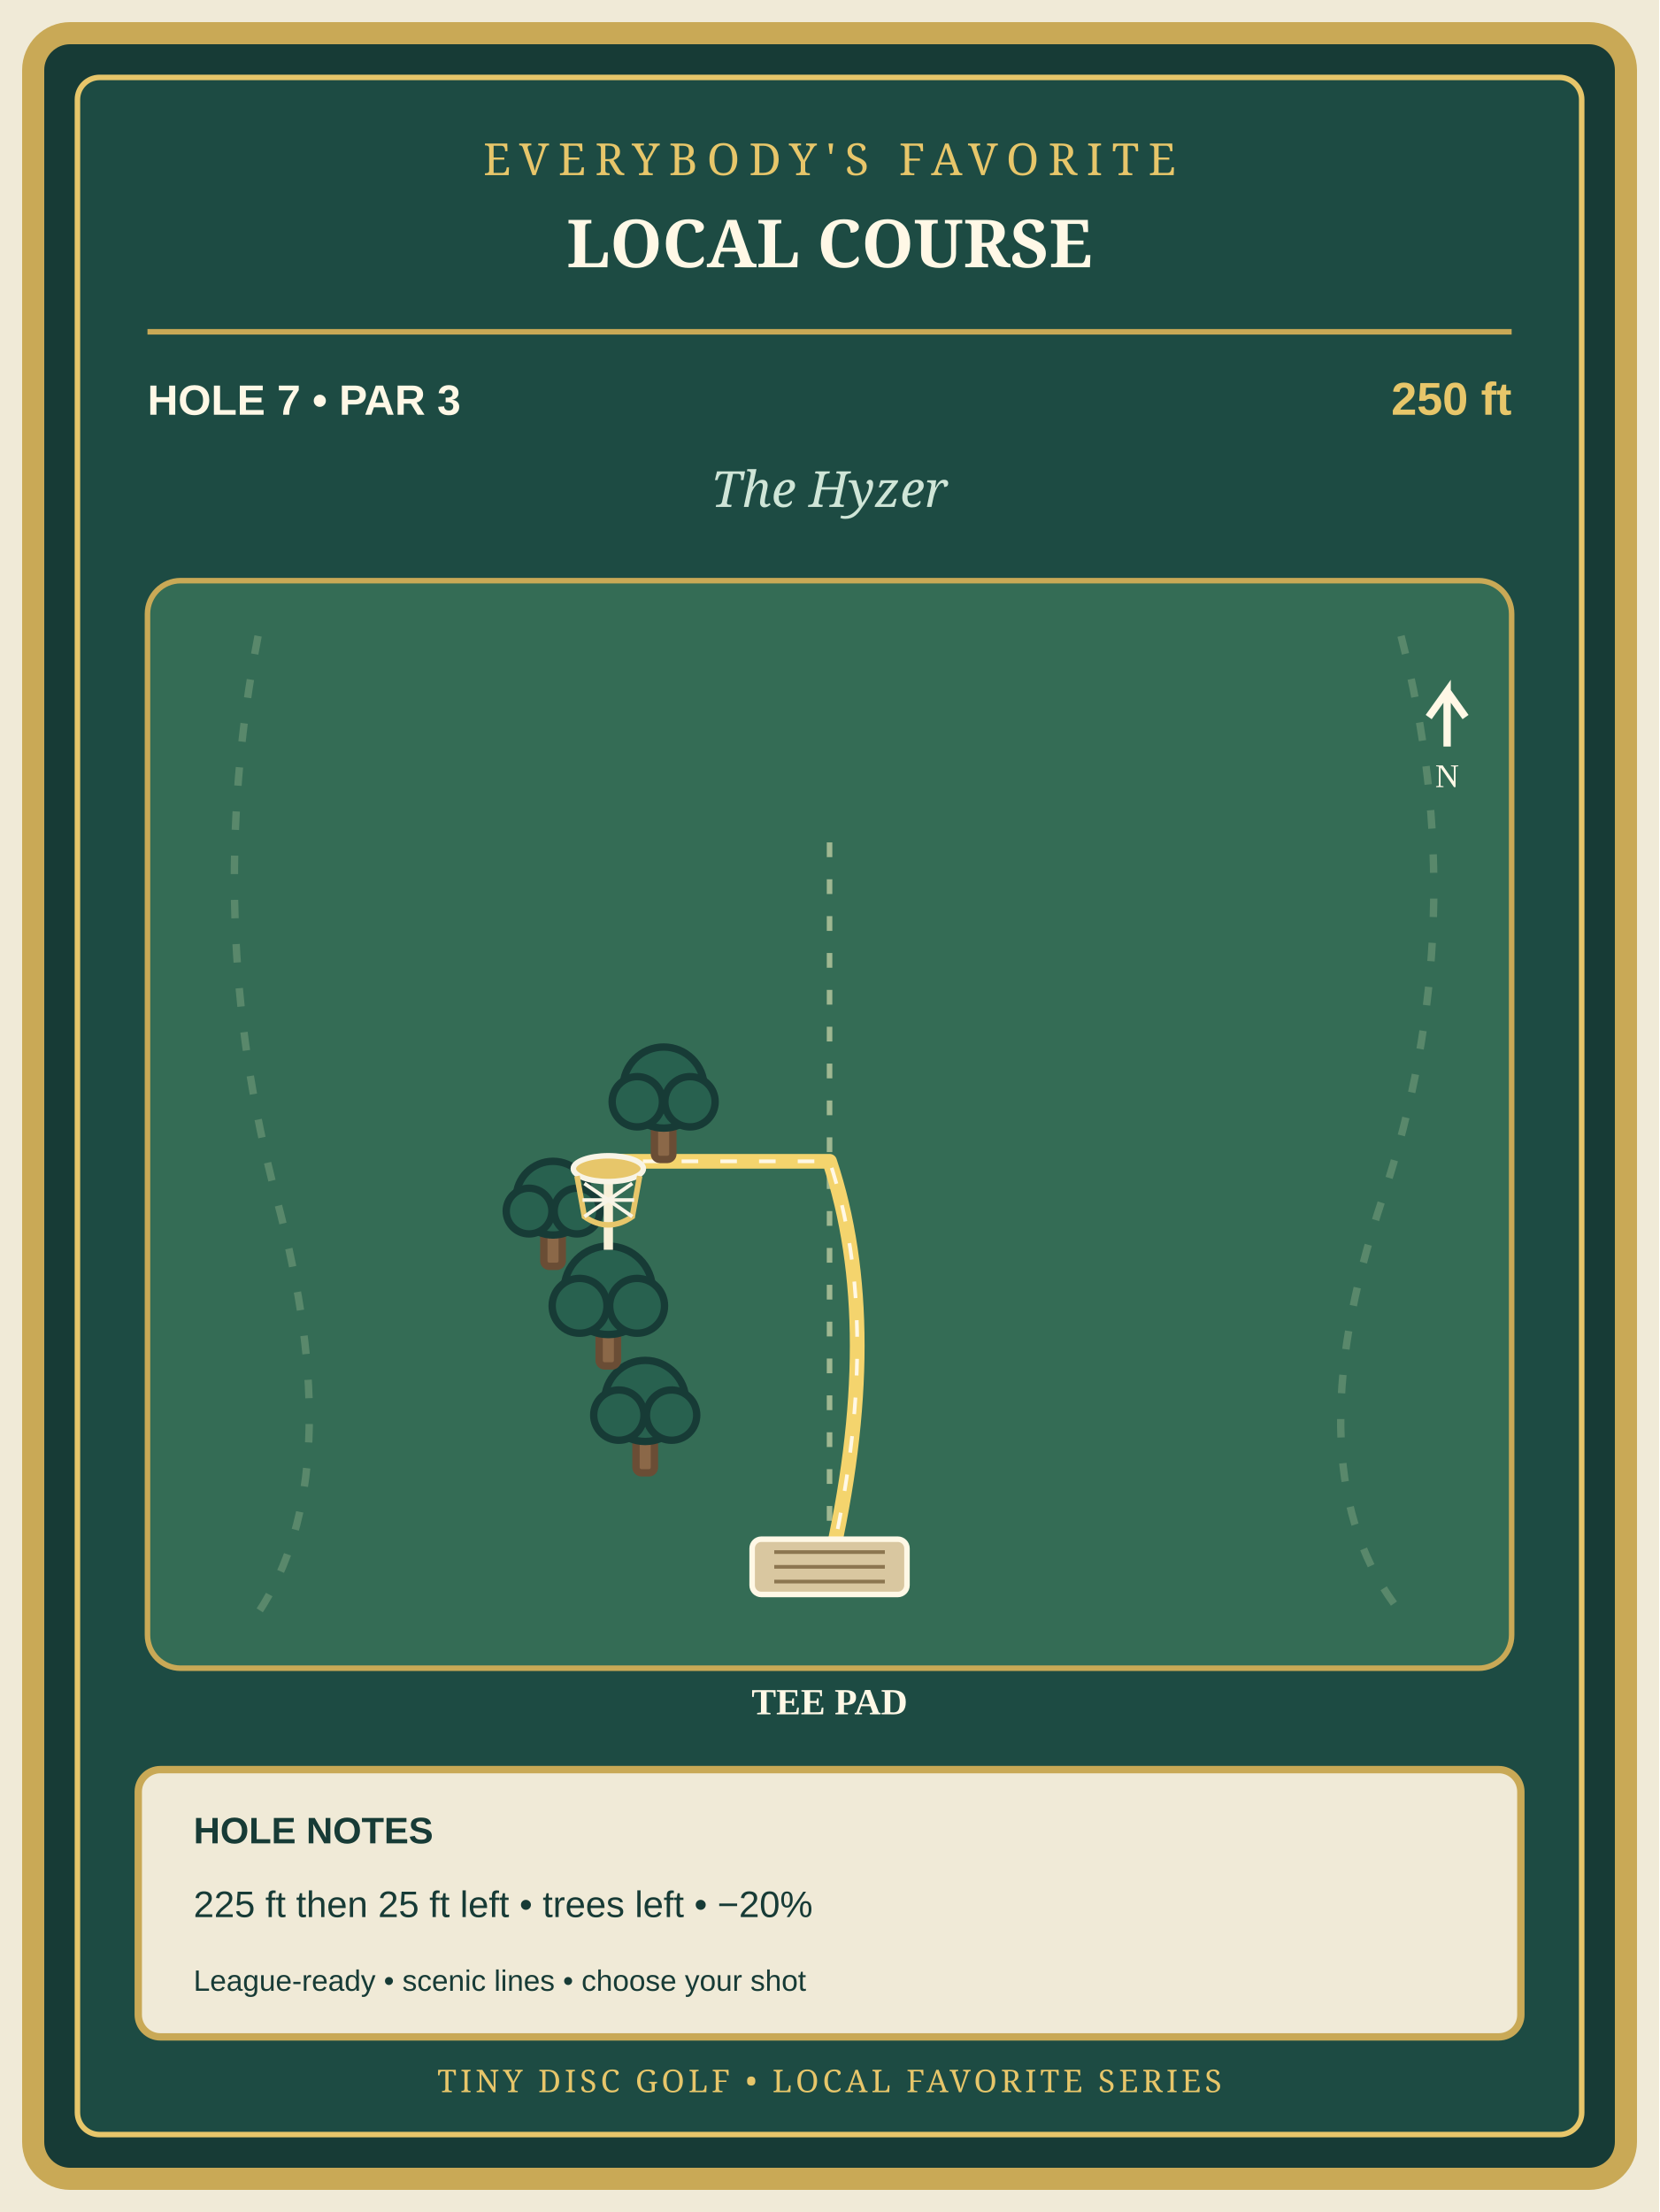
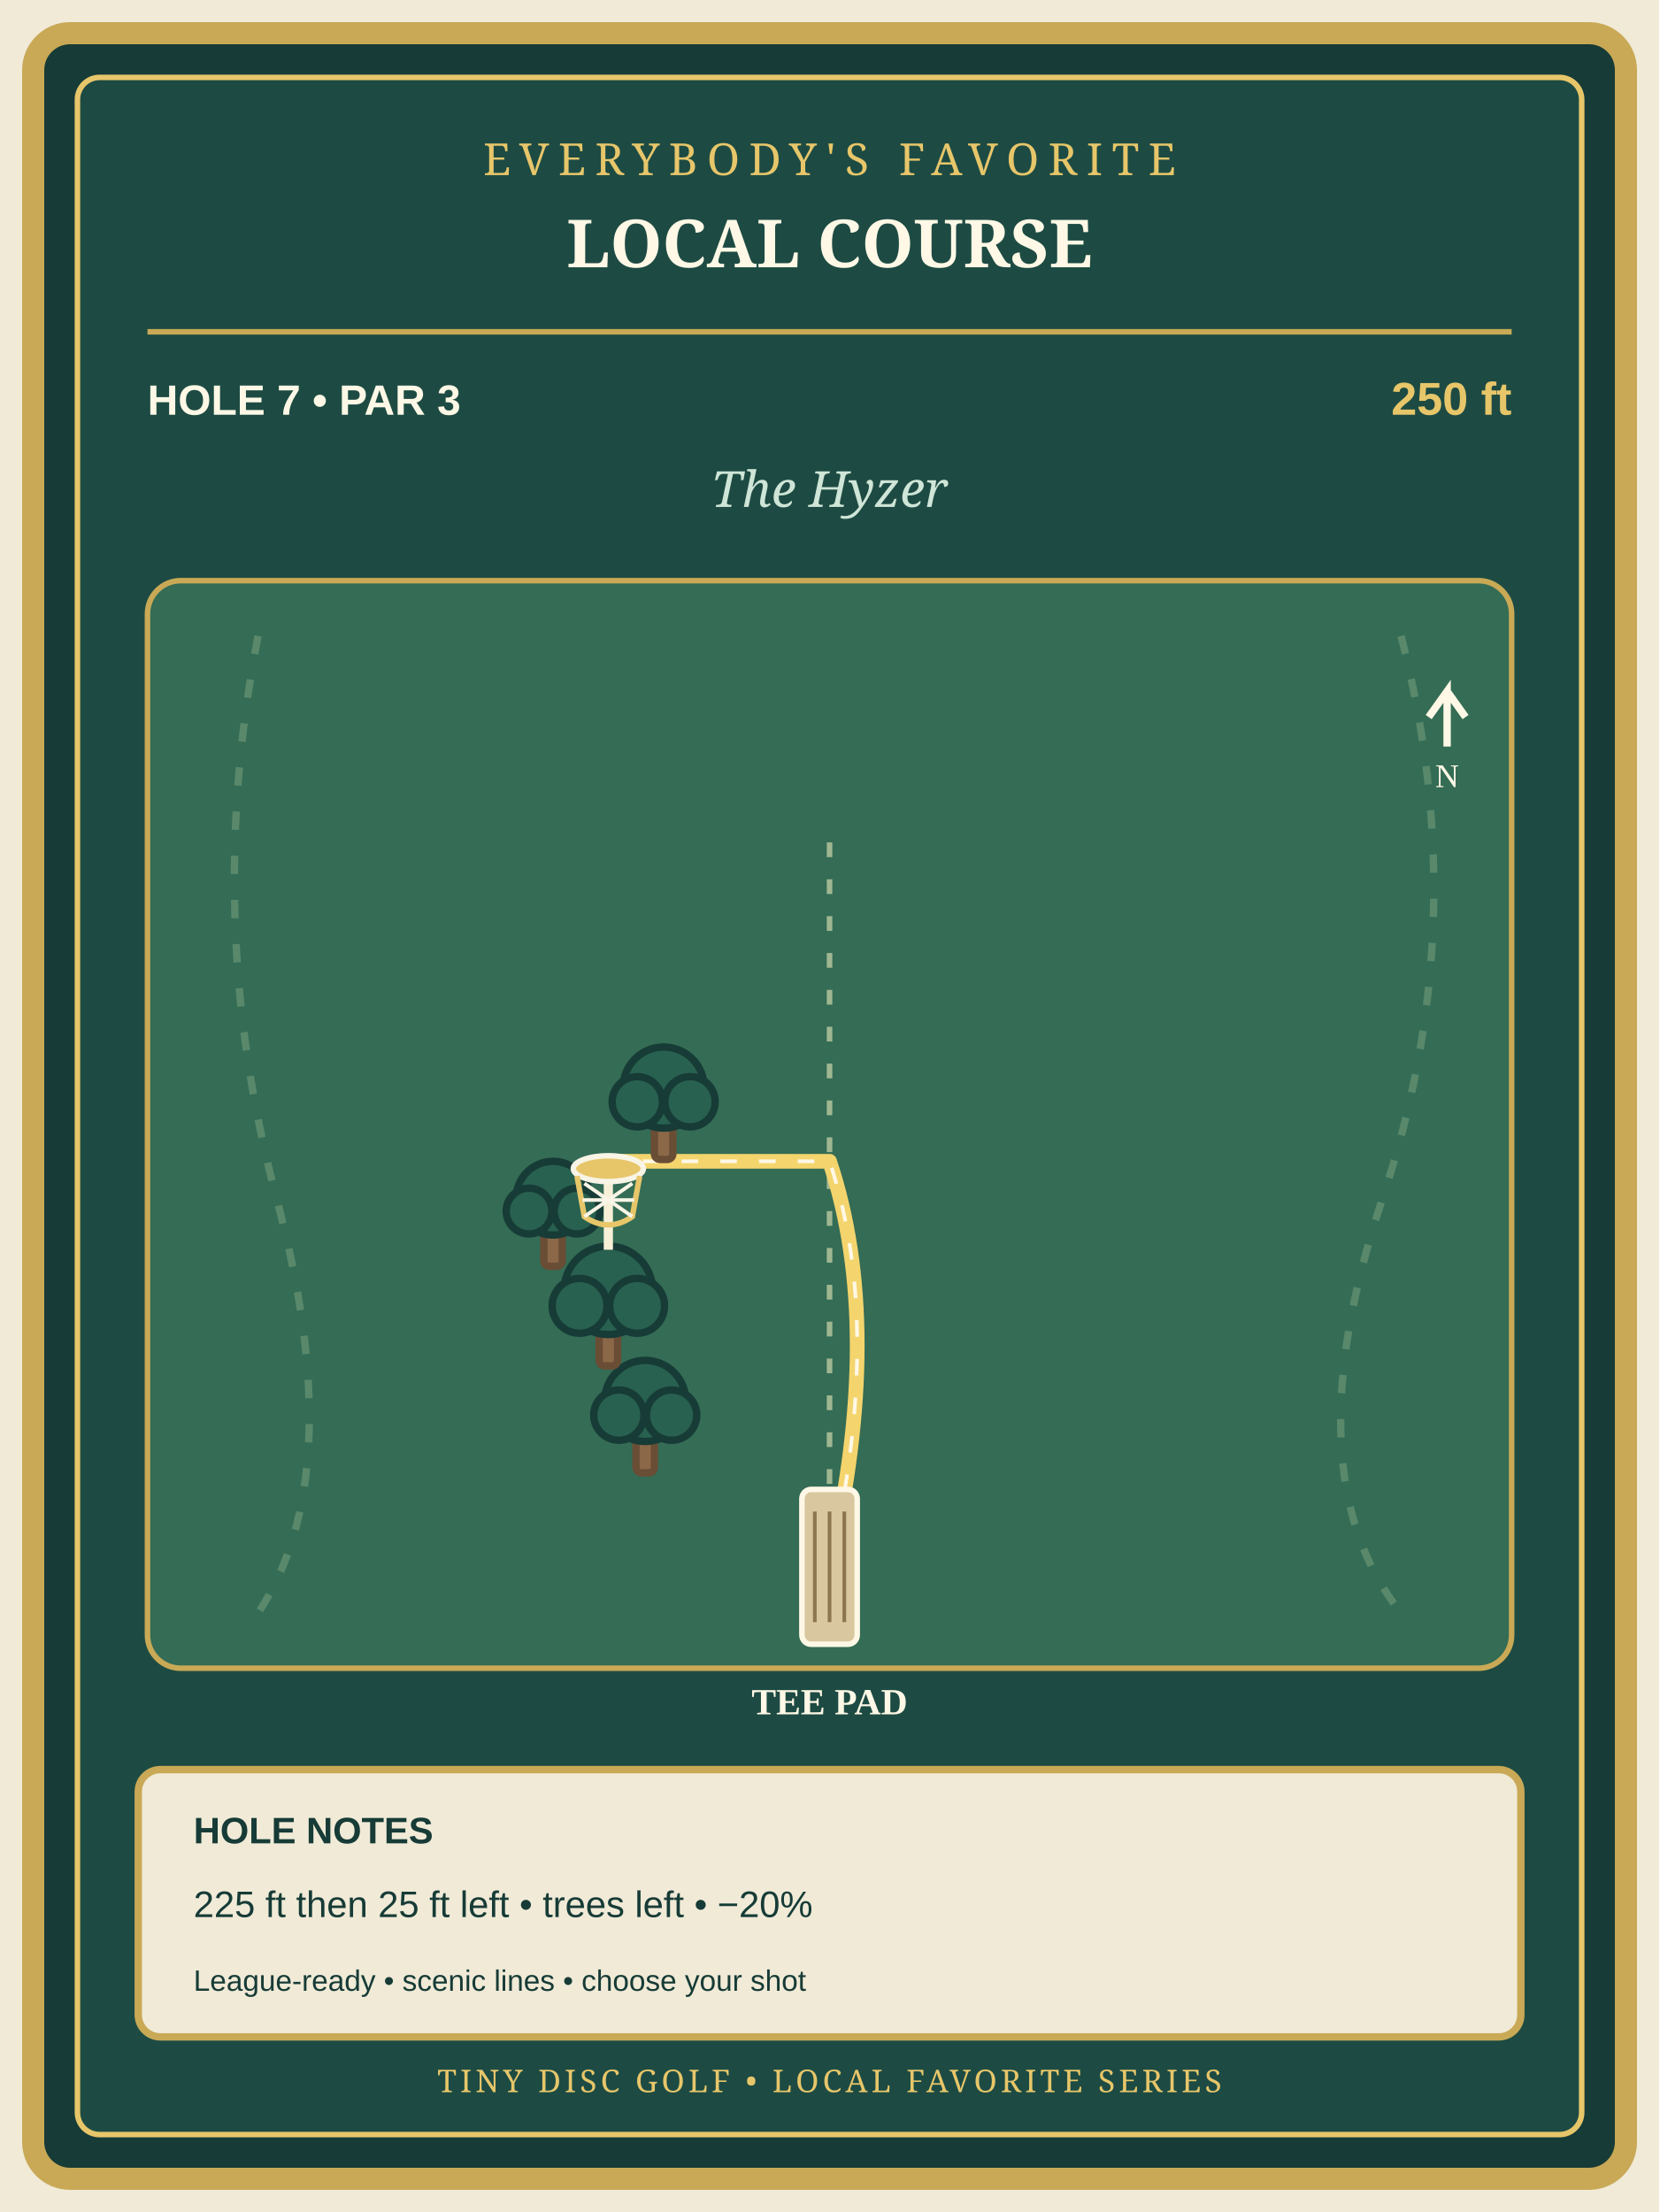
<svg xmlns="http://www.w3.org/2000/svg" width="900" height="1200" viewBox="0 0 900 1200">
  <rect width="900" height="1200" fill="#f0ead7" />
  <rect x="18" y="18" width="864" height="1164" rx="20" fill="#173b36" stroke="#c9a956" stroke-width="12" />
  <rect x="42" y="42" width="816" height="1116" rx="12" fill="#1d4b43" stroke="#e7c66a" stroke-width="3" />
  <text x="450" y="95" text-anchor="middle" fill="#e7c66a" font-family="Georgia,serif" font-size="24" letter-spacing="5">EVERYBODY'S FAVORITE</text>
  <text x="450" y="145" text-anchor="middle" fill="#fff8e6" font-family="Georgia,serif" font-size="36" font-weight="bold">LOCAL COURSE</text>
  <path d="M80 180 H820" stroke="#c9a956" stroke-width="3" />
  <text x="80" y="225" fill="#fff8e6" font-size="23" font-family="Arial,sans-serif" font-weight="bold">HOLE 7 • PAR 3</text>
  <text x="820" y="225" text-anchor="end" fill="#e7c66a" font-size="25" font-family="Arial,sans-serif" font-weight="bold">250 ft</text>
  <text x="450" y="275" text-anchor="middle" fill="#cfe5d7" font-size="27" font-family="Georgia,serif" font-style="italic">The Hyzer</text>
  <rect x="80" y="315" width="740" height="590" rx="18" fill="#346c55" stroke="#c9a956" stroke-width="3" />
  <path d="M140 345 Q110 500 150 650 T140 875 M760 345 Q800 500 750 650 T760 875" stroke="#59886b" stroke-width="4" fill="none" stroke-dasharray="10 14" />
  <path d="M450 865 L450 455" stroke="#d9dfb0" stroke-width="3" stroke-dasharray="8 12" opacity=".65" />
  <path d="M450 850 Q480 720 450 630 L330 630" stroke="#f4d46d" stroke-width="8" fill="none" stroke-linecap="round" stroke-linejoin="round" />
  <path d="M450 850 Q480 720 450 630 L330 630" stroke="#fff8e6" stroke-width="2" fill="none" stroke-dasharray="9 12" />
  <g stroke="#173b36" stroke-width="4" fill="#28614f">
    <rect x="345" y="765" width="10" height="34" rx="3" fill="#8b6848" stroke="#6a4d35" />
    <circle cx="350" cy="760" r="22" />
    <circle cx="335.7" cy="767.7" r="13.64" />
    <circle cx="364.3" cy="767.7" r="13.64" />
  </g>
  <g stroke="#173b36" stroke-width="4" fill="#28614f">
    <rect x="325" y="705" width="10" height="36" rx="3" fill="#8b6848" stroke="#6a4d35" />
    <circle cx="330" cy="700" r="24" />
    <circle cx="314.4" cy="708.4" r="14.88" />
    <circle cx="345.6" cy="708.4" r="14.88" />
  </g>
  <g stroke="#173b36" stroke-width="4" fill="#28614f">
    <rect x="295" y="655" width="10" height="32" rx="3" fill="#8b6848" stroke="#6a4d35" />
    <circle cx="300" cy="650" r="20" />
    <circle cx="287" cy="657" r="12.4" />
    <circle cx="313" cy="657" r="12.4" />
  </g>
  <g stroke="#173b36" stroke-width="4" fill="#28614f">
    <rect x="355" y="595" width="10" height="34" rx="3" fill="#8b6848" stroke="#6a4d35" />
    <circle cx="360" cy="590" r="22" />
    <circle cx="345.7" cy="597.7" r="13.64" />
    <circle cx="374.3" cy="597.7" r="13.64" />
  </g>
  <g transform="translate(330 630)">
    <path d="M0 0 L0 48" stroke="#f7f0d7" stroke-width="5" />
    <ellipse cx="0" cy="4" rx="19" ry="7" fill="#e7c66a" stroke="#f8f4e6" stroke-width="3" />
    <path d="M-17 8 L-13 30 Q0 39 13 30 L17 8" fill="none" stroke="#e7c66a" stroke-width="3" />
    <path d="M-13 12 L13 30 M13 12 L-13 30 M-14 21 L14 21" stroke="#f8f4e6" stroke-width="2" />
  </g>
-   <g transform="translate(450 850)">
+   <g transform="translate(450 850) rotate(90)">
    <rect x="-42" y="-15" width="84" height="30" rx="5" fill="#d9c7a0" stroke="#fff8e6" stroke-width="3" />
    <path d="M-30 -8 H30 M-30 0 H30 M-30 8 H30" stroke="#8c7650" stroke-width="2" />
  </g>
  <text x="450" y="930" text-anchor="middle" fill="#fff8e6" font-size="20" font-weight="bold">TEE PAD</text>
  <g transform="translate(785 375)">
    <path d="M0 30 L0 0 L-10 14 M0 0 L10 14" stroke="#fff8e6" stroke-width="4" fill="none" />
    <text x="0" y="52" text-anchor="middle" fill="#fff8e6" font-size="18">N</text>
  </g>
  <rect x="75" y="960" width="750" height="145" rx="12" fill="#f0ead7" stroke="#c9a956" stroke-width="4" />
  <text x="105" y="1000" fill="#173b36" font-family="Arial,sans-serif" font-size="20" font-weight="bold">HOLE NOTES</text>
  <text x="105" y="1040" fill="#173b36" font-family="Arial,sans-serif" font-size="20">225 ft then 25 ft left • trees left • −20%</text>
  <text x="105" y="1080" fill="#173b36" font-family="Arial,sans-serif" font-size="16">League-ready • scenic lines • choose your shot</text>
  <text x="450" y="1135" text-anchor="middle" fill="#e7c66a" font-family="Georgia,serif" font-size="17" letter-spacing="2">TINY DISC GOLF • LOCAL FAVORITE SERIES</text>
</svg>
